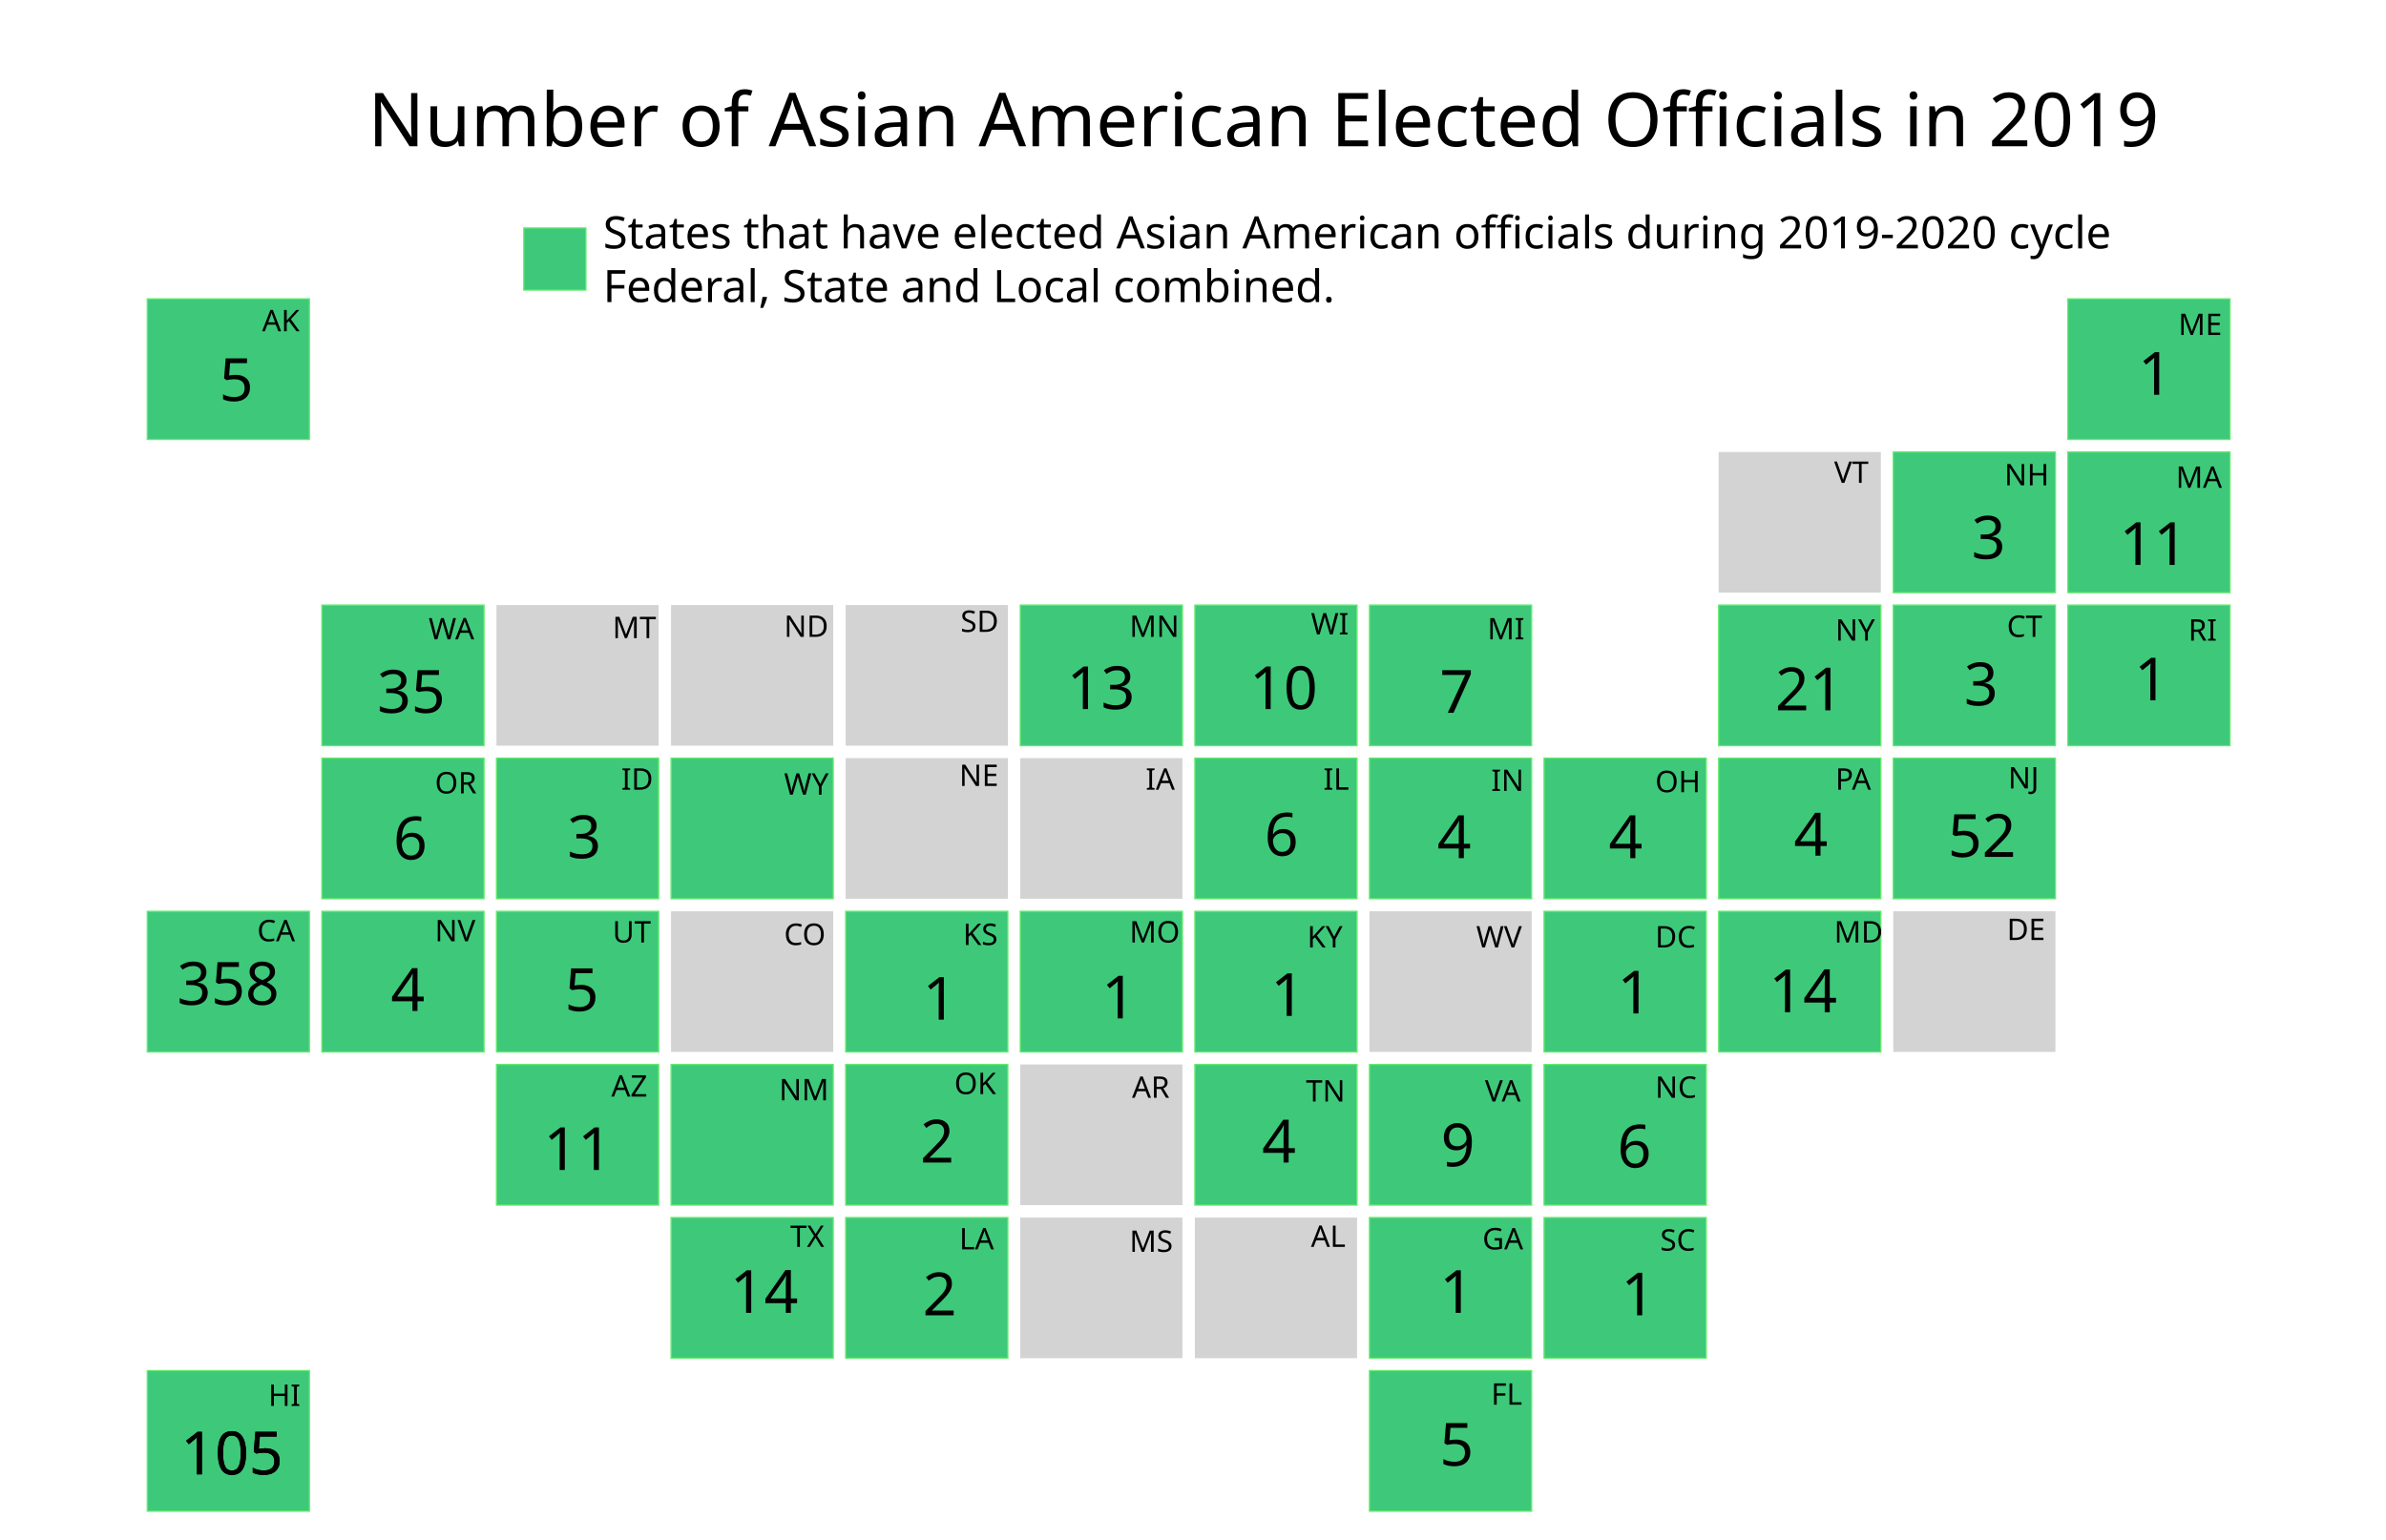
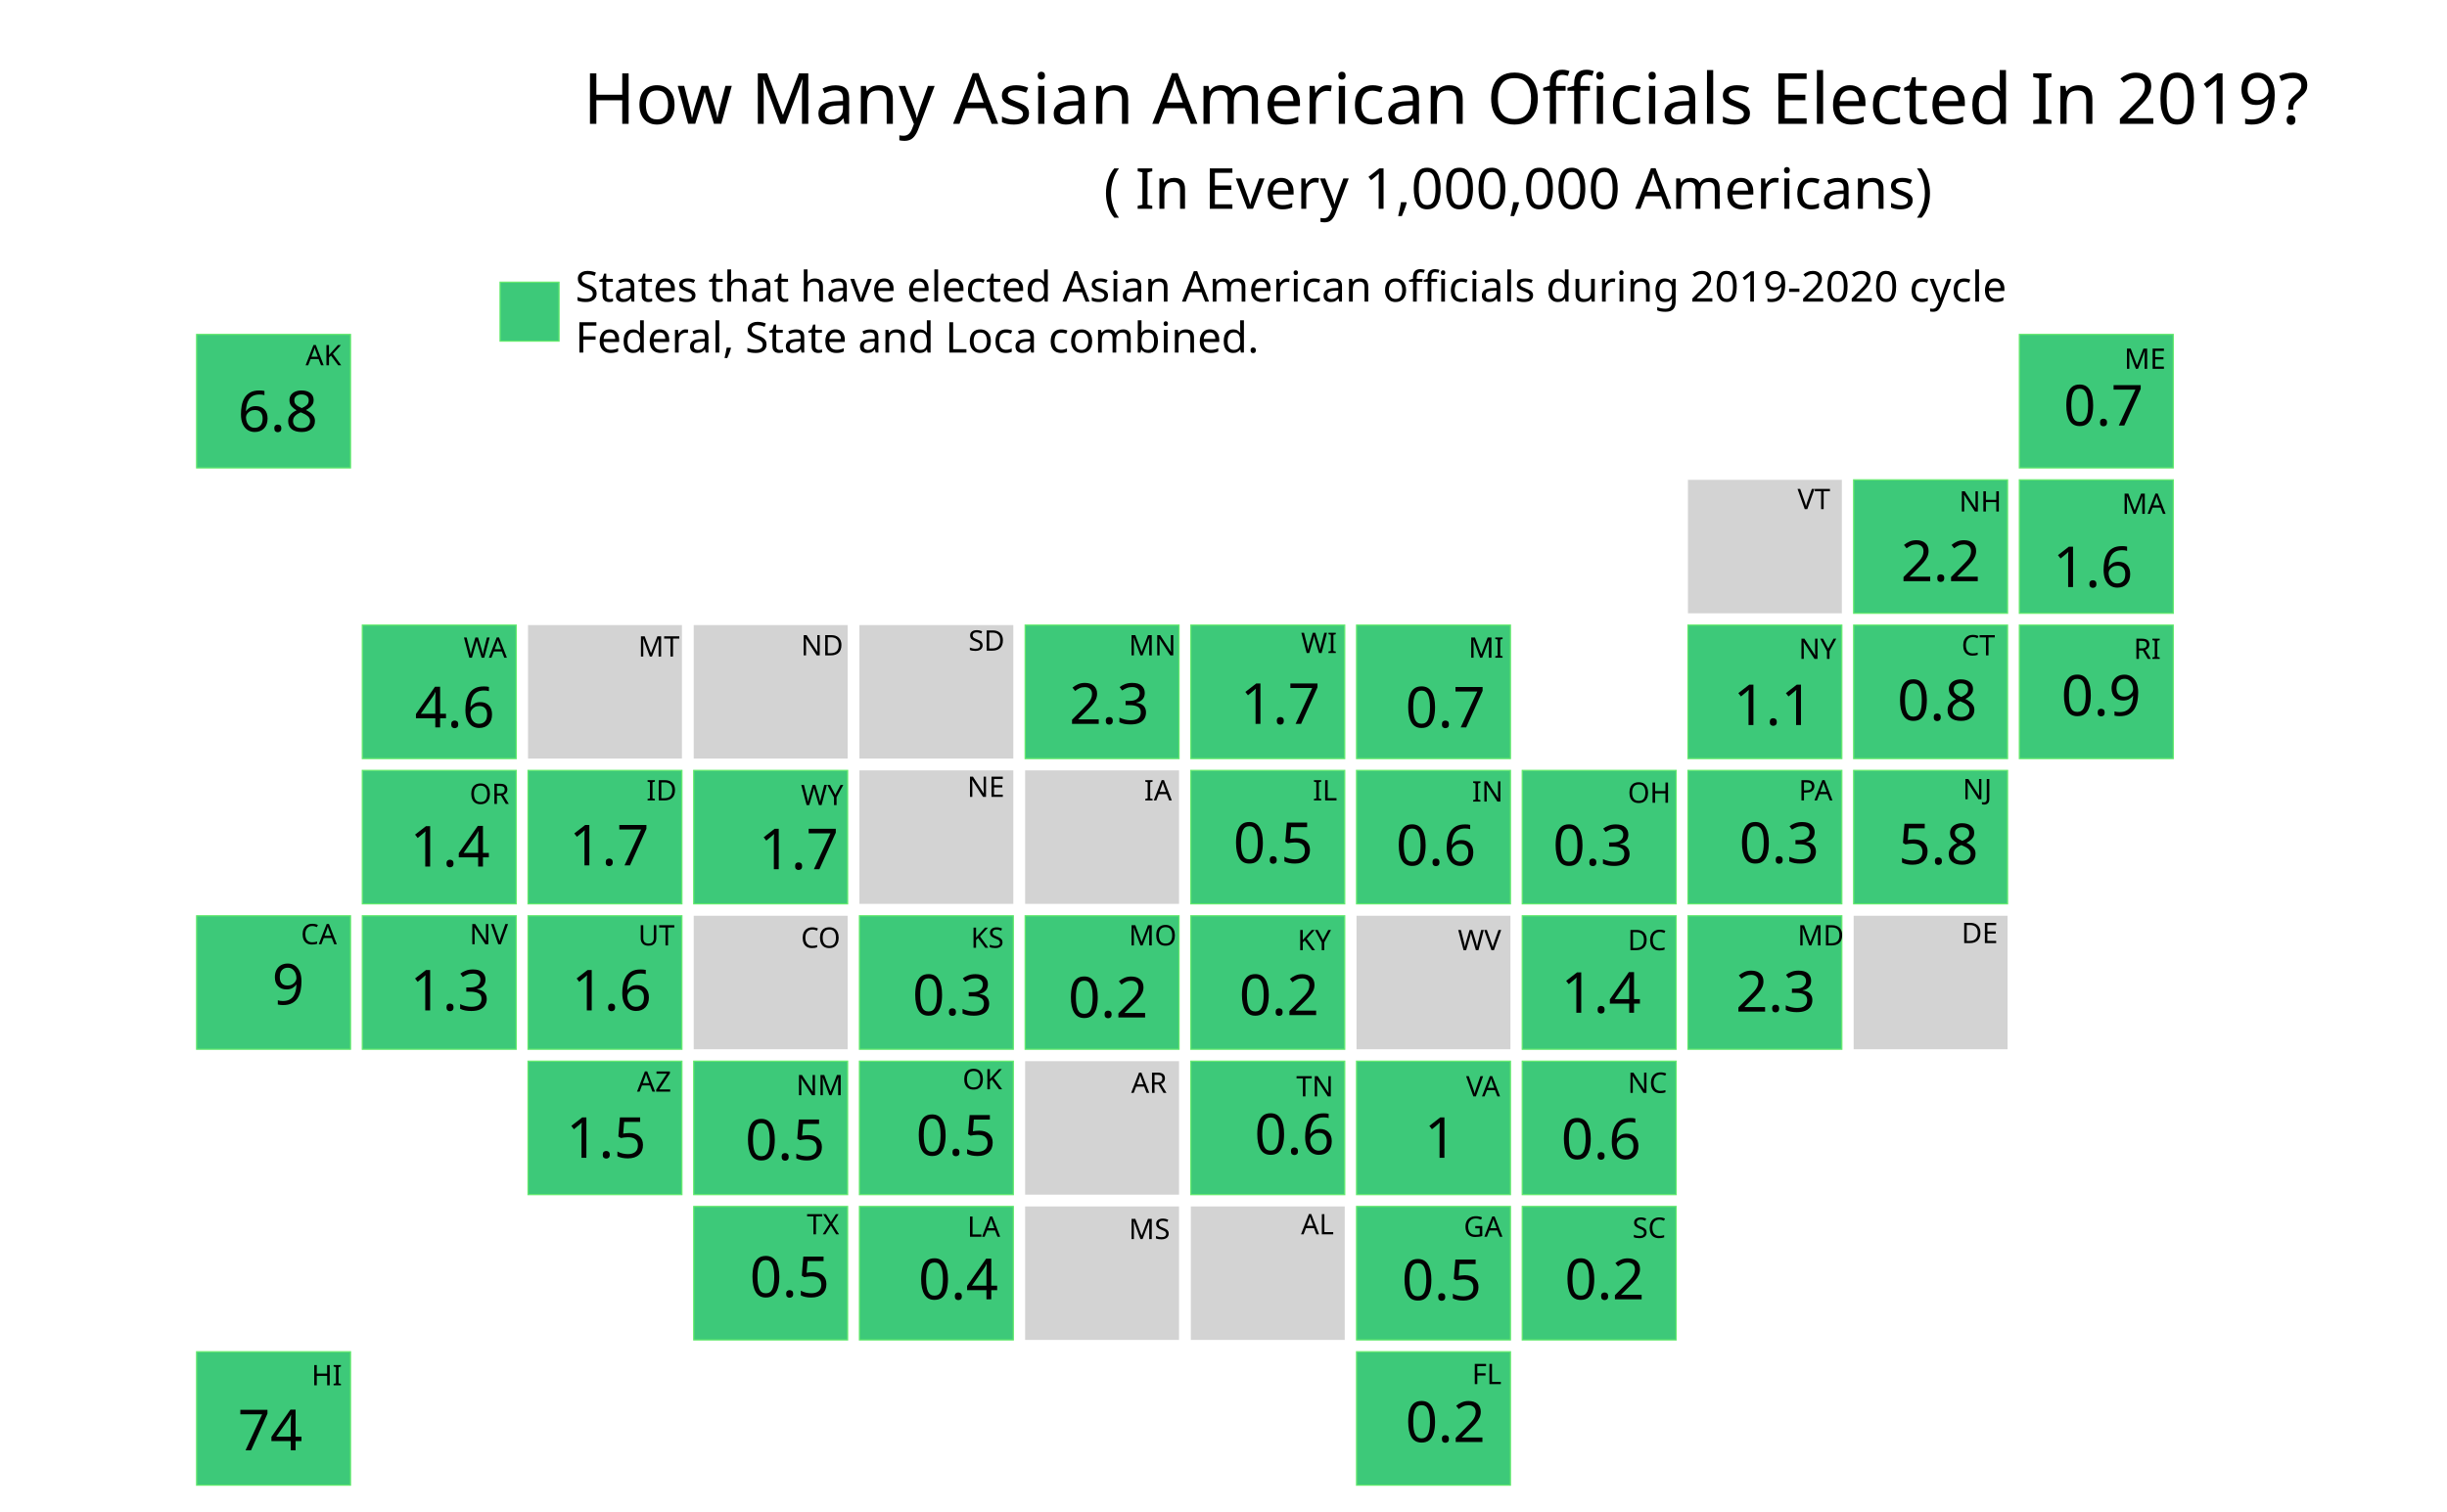
- <svg xmlns="http://www.w3.org/2000/svg" version="1.1" id="Layer_1" x="0px" y="0px" viewBox="0 0 1920 1239" style="enable-background:new 0 0 1920 1239;" xml:space="preserve">
+ <svg xmlns="http://www.w3.org/2000/svg" version="1.1" id="Layer_1" x="0px" y="0px" viewBox="0 0 2074.8 1282.1" style="enable-background:new 0 0 2074.8 1282.1;" xml:space="preserve">
  <style type="text/css">
	.st0{fill:#3DC979;stroke:#63EA6C;stroke-miterlimit:10;}
	.st1{fill:#D3D3D3;}
	.st2{font-family:'ArialMT';}
	.st3{font-size:24px;}
	.st4{fill:none;}
	.st5{font-size:36px;}
	.st6{fill:#020202;}
	.st7{font-size:48px;}
- 	.st8{font-size:60px;}
+ 	.st8{enable-background:new    ;}
+ 	.st9{font-size:60px;}
</style>
-   <rect x="118.5" y="240.5" class="st0" width="130.5" height="113.2" />
-   <rect x="1664" y="240.5" class="st0" width="130.5" height="113.2" />
-   <rect x="1383" y="363.8" class="st1" width="130.5" height="113.2" />
-   <rect x="1523.5" y="363.8" class="st0" width="130.5" height="113.2" />
-   <rect x="1664" y="363.8" class="st0" width="130.5" height="113.2" />
-   <rect x="259" y="487" class="st0" width="130.5" height="113.2" />
-   <rect x="399.5" y="487" class="st1" width="130.5" height="113.2" />
-   <rect x="540" y="487" class="st1" width="130.5" height="113.2" />
-   <rect x="680.5" y="487" class="st1" width="130.5" height="113.2" />
-   <rect x="821" y="487" class="st0" width="130.5" height="113.2" />
-   <rect x="961.5" y="487" class="st0" width="130.5" height="113.2" />
-   <rect x="1102" y="487" class="st0" width="130.5" height="113.2" />
-   <rect x="1383" y="487" class="st0" width="130.5" height="113.2" />
-   <rect x="1523.5" y="487" class="st0" width="130.5" height="113.2" />
-   <rect x="1664" y="487" class="st0" width="130.5" height="113.2" />
-   <rect x="259" y="610.2" class="st0" width="130.5" height="113.2" />
-   <rect x="399.5" y="610.2" class="st0" width="130.5" height="113.2" />
-   <rect x="540" y="610.2" class="st0" width="130.5" height="113.2" />
-   <rect x="680.5" y="610.2" class="st1" width="130.5" height="113.2" />
-   <rect x="821" y="610.2" class="st1" width="130.5" height="113.2" />
-   <rect x="961.5" y="610.2" class="st0" width="130.5" height="113.2" />
-   <rect x="1102" y="610.2" class="st0" width="130.5" height="113.2" />
-   <rect x="1242.5" y="610.2" class="st0" width="130.5" height="113.2" />
-   <rect x="1383" y="610.2" class="st0" width="130.5" height="113.2" />
-   <rect x="1523.5" y="610.2" class="st0" width="130.5" height="113.2" />
-   <rect x="118.5" y="733.5" class="st0" width="130.5" height="113.2" />
-   <rect x="259" y="733.5" class="st0" width="130.5" height="113.2" />
-   <rect x="399.5" y="733.5" class="st0" width="130.5" height="113.2" />
-   <rect x="540" y="733.5" class="st1" width="130.5" height="113.2" />
-   <rect x="680.5" y="733.5" class="st0" width="130.5" height="113.2" />
-   <rect x="821" y="733.5" class="st0" width="130.5" height="113.2" />
-   <rect x="961.5" y="733.5" class="st0" width="130.5" height="113.2" />
-   <rect x="1102" y="733.5" class="st1" width="130.5" height="113.2" />
-   <rect x="1242.5" y="733.5" class="st0" width="130.5" height="113.2" />
-   <rect x="1383" y="733.5" class="st0" width="130.5" height="113.2" />
-   <rect x="1523.5" y="733.5" class="st1" width="130.5" height="113.2" />
-   <rect x="399.5" y="856.8" class="st0" width="130.5" height="113.2" />
-   <rect x="540" y="856.8" class="st0" width="130.5" height="113.2" />
-   <rect x="680.5" y="856.8" class="st0" width="130.5" height="113.2" />
-   <rect x="821" y="856.8" class="st1" width="130.5" height="113.2" />
-   <rect x="961.5" y="856.8" class="st0" width="130.5" height="113.2" />
-   <rect x="1102" y="856.8" class="st0" width="130.5" height="113.2" />
-   <rect x="1242.5" y="856.8" class="st0" width="130.5" height="113.2" />
-   <rect x="540" y="980" class="st0" width="130.5" height="113.2" />
-   <rect x="680.5" y="980" class="st0" width="130.5" height="113.2" />
-   <rect x="821" y="980" class="st1" width="130.5" height="113.2" />
-   <rect x="961.5" y="980" class="st1" width="130.5" height="113.2" />
-   <rect x="1102" y="980" class="st0" width="130.5" height="113.2" />
-   <rect x="1242.5" y="980" class="st0" width="130.5" height="113.2" />
-   <rect x="118.5" y="1103.2" class="st0" width="130.5" height="113.2" />
-   <rect x="1102" y="1103.2" class="st0" width="130.5" height="113.2" />
-   <text transform="matrix(1 0 0 1 210.9092 266.6362)" class="st2 st3">AK</text>
-   <text transform="matrix(1 0 0 1 344.9092 514.6362)" class="st2 st3">WA</text>
-   <text transform="matrix(1 0 0 1 492.9092 513.6362)" class="st2 st3">MT</text>
-   <text transform="matrix(1 0 0 1 908.9092 512.6362)" class="st2 st3">MN</text>
-   <text transform="matrix(1 0 0 1 772.9092 508.6362)" class="st2 st3">SD</text>
-   <text transform="matrix(1 0 0 1 630.9092 512.6362)" class="st2 st3">ND</text>
-   <text transform="matrix(1 0 0 1 491.9092 882.6362)" class="st2 st3">AZ</text>
-   <text transform="matrix(1 0 0 1 910.9092 883.6362)" class="st2 st3">AR</text>
-   <text transform="matrix(1 0 0 1 206.9092 757.6362)" class="st2 st3">CA</text>
-   <text transform="matrix(1 0 0 1 492.9092 758.6362)" class="st2 st3">UT</text>
-   <text transform="matrix(1 0 0 1 215.9092 1131.636)" class="st2 st3">HI</text>
-   <text transform="matrix(1 0 0 1 499.9092 635.6362)" class="st2 st3">ID</text>
-   <text transform="matrix(1 0 0 1 349.9092 757.6362)" class="st2 st3">NV</text>
-   <text transform="matrix(1 0 0 1 349.9092 638.6362)" class="st2 st3">OR</text>
-   <text transform="matrix(1 0 0 1 1196.909 514.6362)" class="st2 st3">MI</text>
-   <text transform="matrix(1 0 0 1 1064.909 635.6362)" class="st2 st3">IL</text>
-   <text transform="matrix(1 0 0 1 1051.909 762.6362)" class="st2 st3">KY</text>
-   <text transform="matrix(1 0 0 1 1054.909 510.6362)" class="st2 st3">WI</text>
-   <text transform="matrix(1 0 0 1 1199.909 636.6362)" class="st2 st3">IN</text>
-   <text transform="matrix(1 0 0 1 908.9092 1007.636)" class="st2 st3">MS</text>
-   <text transform="matrix(1 0 0 1 1192.909 1005.636)" class="st2 st3">GA</text>
-   <text transform="matrix(1 0 0 1 626.9092 885.6362)" class="st2 st3">NM</text>
-   <text transform="matrix(1 0 0 1 630.9092 760.6362)" class="st2 st3">CO</text>
-   <text transform="matrix(1 0 0 1 635.9092 1003.636)" class="st2 st3">TX</text>
-   <text transform="matrix(1 0 0 1 771.9092 1005.636)" class="st2 st3">LA</text>
-   <text transform="matrix(1 0 0 1 767.9092 880.6362)" class="st2 st3">OK</text>
-   <text transform="matrix(1 0 0 1 771.9092 632.6362)" class="st2 st3">NE</text>
-   <text transform="matrix(1 0 0 1 630.9092 639.6362)" class="st2 st3">WY</text>
-   <text transform="matrix(1 0 0 1 774.9092 760.6362)" class="st2 st3">KS</text>
-   <text transform="matrix(1 0 0 1 921.9092 635.6362)" class="st2 st3">IA</text>
-   <text transform="matrix(1 0 0 1 908.9092 758.6362)" class="st2 st3">MO</text>
-   <text transform="matrix(1 0 0 1 1476.909 635.6362)" class="st2 st3">PA</text>
-   <text transform="matrix(1 0 0 1 1331.909 883.6362)" class="st2 st3">NC</text>
-   <text transform="matrix(1 0 0 1 1054.909 1003.636)" class="st2 st3">AL</text>
-   <text transform="matrix(1 0 0 1 1331.909 762.6362)" class="st2 st3">DC</text>
-   <text transform="matrix(1 0 0 1 1331.909 637.6362)" class="st2 st3">OH</text>
-   <text transform="matrix(1 0 0 1 1335.909 1006.636)" class="st2 st3">SC</text>
-   <text transform="matrix(1 0 0 1 1199.909 1130.636)" class="st2 st3">FL</text>
-   <text transform="matrix(1 0 0 1 1050.909 886.6362)" class="st2 st3">TN</text>
-   <text transform="matrix(1 0 0 1 1614.909 756.6362)" class="st2 st3">DE</text>
-   <text transform="matrix(1 0 0 1 1752.909 269.6362)" class="st2 st3">ME</text>
-   <text transform="matrix(1 0 0 1 1612.909 390.6362)" class="st2 st3">NH</text>
-   <text transform="matrix(1 0 0 1 1750.909 392.6362)" class="st2 st3">MA</text>
-   <text transform="matrix(1 0 0 1 1475.909 758.6362)" class="st2 st3">MD</text>
-   <text transform="matrix(1 0 0 1 1475.909 388.6362)" class="st2 st3">VT</text>
-   <text transform="matrix(1 0 0 1 1614.909 512.6362)" class="st2 st3">CT</text>
-   <text transform="matrix(1 0 0 1 1476.909 515.6362)" class="st2 st3">NY</text>
-   <text transform="matrix(1 0 0 1 1760.909 515.6362)" class="st2 st3">RI</text>
-   <text transform="matrix(1 0 0 1 1615.909 634.6362)" class="st2 st3">NJ</text>
-   <text transform="matrix(1 0 0 1 1194.909 886.6362)" class="st2 st3">VA</text>
-   <text transform="matrix(1 0 0 1 1187.909 762.6362)" class="st2 st3">WV</text>
-   <rect x="421.5" y="183.5" class="st0" width="50" height="50" />
-   <rect x="485.3" y="174.2" class="st4" width="1194.7" height="90.8" />
-   <text transform="matrix(1 0 0 1 485.2729 199.957)">
-     <tspan x="0" y="0" class="st2 st5">States that have elected Asian American officials during 2019-2020 cycle    </tspan>
-     <tspan x="0" y="43.2" class="st2 st5">Federal, State and Local combined.</tspan>
+   <rect x="166.7" y="283.6" class="st0" width="130.5" height="113.2" />
+   <rect x="1712.2" y="283.6" class="st0" width="130.5" height="113.2" />
+   <rect x="1431.2" y="406.9" class="st1" width="130.5" height="113.2" />
+   <rect x="1571.7" y="406.9" class="st0" width="130.5" height="113.2" />
+   <rect x="1712.2" y="406.9" class="st0" width="130.5" height="113.2" />
+   <rect x="307.2" y="530.1" class="st0" width="130.5" height="113.2" />
+   <rect x="447.7" y="530.1" class="st1" width="130.5" height="113.2" />
+   <rect x="588.2" y="530.1" class="st1" width="130.5" height="113.2" />
+   <rect x="728.7" y="530.1" class="st1" width="130.5" height="113.2" />
+   <rect x="869.2" y="530.1" class="st0" width="130.5" height="113.2" />
+   <rect x="1009.7" y="530.1" class="st0" width="130.5" height="113.2" />
+   <rect x="1150.2" y="530.1" class="st0" width="130.5" height="113.2" />
+   <rect x="1431.2" y="530.1" class="st0" width="130.5" height="113.2" />
+   <rect x="1571.7" y="530.1" class="st0" width="130.5" height="113.2" />
+   <rect x="1712.2" y="530.1" class="st0" width="130.5" height="113.2" />
+   <rect x="307.2" y="653.3" class="st0" width="130.5" height="113.2" />
+   <rect x="447.7" y="653.3" class="st0" width="130.5" height="113.2" />
+   <rect x="588.2" y="653.3" class="st0" width="130.5" height="113.2" />
+   <rect x="728.7" y="653.3" class="st1" width="130.5" height="113.2" />
+   <rect x="869.2" y="653.3" class="st1" width="130.5" height="113.2" />
+   <rect x="1009.7" y="653.3" class="st0" width="130.5" height="113.2" />
+   <rect x="1150.2" y="653.3" class="st0" width="130.5" height="113.2" />
+   <rect x="1290.7" y="653.3" class="st0" width="130.5" height="113.2" />
+   <rect x="1431.2" y="653.3" class="st0" width="130.5" height="113.2" />
+   <rect x="1571.7" y="653.3" class="st0" width="130.5" height="113.2" />
+   <rect x="166.7" y="776.6" class="st0" width="130.5" height="113.2" />
+   <rect x="307.2" y="776.6" class="st0" width="130.5" height="113.2" />
+   <rect x="447.7" y="776.6" class="st0" width="130.5" height="113.2" />
+   <rect x="588.2" y="776.6" class="st1" width="130.5" height="113.2" />
+   <rect x="728.7" y="776.6" class="st0" width="130.5" height="113.2" />
+   <rect x="869.2" y="776.6" class="st0" width="130.5" height="113.2" />
+   <rect x="1009.7" y="776.6" class="st0" width="130.5" height="113.2" />
+   <rect x="1150.2" y="776.6" class="st1" width="130.5" height="113.2" />
+   <rect x="1290.7" y="776.6" class="st0" width="130.5" height="113.2" />
+   <rect x="1431.2" y="776.6" class="st0" width="130.5" height="113.2" />
+   <rect x="1571.7" y="776.6" class="st1" width="130.5" height="113.2" />
+   <rect x="447.7" y="899.9" class="st0" width="130.5" height="113.2" />
+   <rect x="588.2" y="899.9" class="st0" width="130.5" height="113.2" />
+   <rect x="728.7" y="899.9" class="st0" width="130.5" height="113.2" />
+   <rect x="869.2" y="899.9" class="st1" width="130.5" height="113.2" />
+   <rect x="1009.7" y="899.9" class="st0" width="130.5" height="113.2" />
+   <rect x="1150.2" y="899.9" class="st0" width="130.5" height="113.2" />
+   <rect x="1290.7" y="899.9" class="st0" width="130.5" height="113.2" />
+   <rect x="588.2" y="1023.1" class="st0" width="130.5" height="113.2" />
+   <rect x="728.7" y="1023.1" class="st0" width="130.5" height="113.2" />
+   <rect x="869.2" y="1023.1" class="st1" width="130.5" height="113.2" />
+   <rect x="1009.7" y="1023.1" class="st1" width="130.5" height="113.2" />
+   <rect x="1150.2" y="1023.1" class="st0" width="130.5" height="113.2" />
+   <rect x="1290.7" y="1023.1" class="st0" width="130.5" height="113.2" />
+   <rect x="166.7" y="1146.3" class="st0" width="130.5" height="113.2" />
+   <rect x="1150.2" y="1146.3" class="st0" width="130.5" height="113.2" />
+   <text transform="matrix(1 0 0 1 259.1205 309.7727)" class="st2 st3">AK</text>
+   <text transform="matrix(1 0 0 1 393.1206 557.7727)" class="st2 st3">WA</text>
+   <text transform="matrix(1 0 0 1 541.1205 556.7727)" class="st2 st3">MT</text>
+   <text transform="matrix(1 0 0 1 957.1205 555.7727)" class="st2 st3">MN</text>
+   <text transform="matrix(1 0 0 1 821.1205 551.7727)" class="st2 st3">SD</text>
+   <text transform="matrix(1 0 0 1 679.1205 555.7727)" class="st2 st3">ND</text>
+   <text transform="matrix(1 0 0 1 540.1205 925.7727)" class="st2 st3">AZ</text>
+   <text transform="matrix(1 0 0 1 959.1205 926.7727)" class="st2 st3">AR</text>
+   <text transform="matrix(1 0 0 1 255.1205 800.7727)" class="st2 st3">CA</text>
+   <text transform="matrix(1 0 0 1 541.1205 801.7727)" class="st2 st3">UT</text>
+   <text transform="matrix(1 0 0 1 264.1205 1174.773)" class="st2 st3">HI</text>
+   <text transform="matrix(1 0 0 1 548.1205 678.7727)" class="st2 st3">ID</text>
+   <text transform="matrix(1 0 0 1 398.1206 800.7727)" class="st2 st3">NV</text>
+   <text transform="matrix(1 0 0 1 398.1206 681.7727)" class="st2 st3">OR</text>
+   <text transform="matrix(1 0 0 1 1245.12 557.7727)" class="st2 st3">MI</text>
+   <text transform="matrix(1 0 0 1 1113.12 678.7727)" class="st2 st3">IL</text>
+   <text transform="matrix(1 0 0 1 1100.12 805.7727)" class="st2 st3">KY</text>
+   <text transform="matrix(1 0 0 1 1103.12 553.7727)" class="st2 st3">WI</text>
+   <text transform="matrix(1 0 0 1 1248.12 679.7727)" class="st2 st3">IN</text>
+   <text transform="matrix(1 0 0 1 957.1205 1050.773)" class="st2 st3">MS</text>
+   <text transform="matrix(1 0 0 1 1241.12 1048.773)" class="st2 st3">GA</text>
+   <text transform="matrix(1 0 0 1 675.1205 928.7727)" class="st2 st3">NM</text>
+   <text transform="matrix(1 0 0 1 679.1205 803.7727)" class="st2 st3">CO</text>
+   <text transform="matrix(1 0 0 1 684.1205 1046.773)" class="st2 st3">TX</text>
+   <text transform="matrix(1 0 0 1 820.1205 1048.773)" class="st2 st3">LA</text>
+   <text transform="matrix(1 0 0 1 816.1205 923.7727)" class="st2 st3">OK</text>
+   <text transform="matrix(1 0 0 1 820.1205 675.7727)" class="st2 st3">NE</text>
+   <text transform="matrix(1 0 0 1 679.1205 682.7727)" class="st2 st3">WY</text>
+   <text transform="matrix(1 0 0 1 823.1205 803.7727)" class="st2 st3">KS</text>
+   <text transform="matrix(1 0 0 1 970.1205 678.7727)" class="st2 st3">IA</text>
+   <text transform="matrix(1 0 0 1 957.1205 801.7727)" class="st2 st3">MO</text>
+   <text transform="matrix(1 0 0 1 1525.12 678.7727)" class="st2 st3">PA</text>
+   <text transform="matrix(1 0 0 1 1380.12 926.7727)" class="st2 st3">NC</text>
+   <text transform="matrix(1 0 0 1 1103.12 1046.773)" class="st2 st3">AL</text>
+   <text transform="matrix(1 0 0 1 1380.12 805.7727)" class="st2 st3">DC</text>
+   <text transform="matrix(1 0 0 1 1380.12 680.7727)" class="st2 st3">OH</text>
+   <text transform="matrix(1 0 0 1 1384.12 1049.773)" class="st2 st3">SC</text>
+   <text transform="matrix(1 0 0 1 1248.12 1173.773)" class="st2 st3">FL</text>
+   <text transform="matrix(1 0 0 1 1099.12 929.7727)" class="st2 st3">TN</text>
+   <text transform="matrix(1 0 0 1 1663.12 799.7727)" class="st2 st3">DE</text>
+   <text transform="matrix(1 0 0 1 1801.12 312.7727)" class="st2 st3">ME</text>
+   <text transform="matrix(1 0 0 1 1661.12 433.7727)" class="st2 st3">NH</text>
+   <text transform="matrix(1 0 0 1 1799.12 435.7727)" class="st2 st3">MA</text>
+   <text transform="matrix(1 0 0 1 1524.12 801.7727)" class="st2 st3">MD</text>
+   <text transform="matrix(1 0 0 1 1524.12 431.7727)" class="st2 st3">VT</text>
+   <text transform="matrix(1 0 0 1 1663.12 555.7727)" class="st2 st3">CT</text>
+   <text transform="matrix(1 0 0 1 1525.12 558.7727)" class="st2 st3">NY</text>
+   <text transform="matrix(1 0 0 1 1809.12 558.7727)" class="st2 st3">RI</text>
+   <text transform="matrix(1 0 0 1 1664.12 677.7727)" class="st2 st3">NJ</text>
+   <text transform="matrix(1 0 0 1 1243.12 929.7727)" class="st2 st3">VA</text>
+   <text transform="matrix(1 0 0 1 1236.12 805.7727)" class="st2 st3">WV</text>
+   <rect x="424" y="239.3" class="st0" width="50" height="50" />
+   <rect x="487.8" y="230" class="st4" width="1194.7" height="90.8" />
+   <text transform="matrix(1 0 0 1 487.8103 255.7807)" class="st2 st5">States that have elected Asian American officials during 2019-2020 cycle    </text>
+   <text transform="matrix(1 0 0 1 487.8103 298.9807)" class="st2 st5">Federal, State and Loca combined.</text>
+   <text transform="matrix(1 0 0 1 230.666 851.864)" class="st6 st2 st7">9</text>
+   <text transform="matrix(1 0 0 1 1609.666 732.864)" class="st6 st2 st7">5.8</text>
+   <text transform="matrix(1 0 0 1 201.666 1229.864)" class="st6 st2 st7">74</text>
+   <text transform="matrix(1 0 0 1 351.666 616.864)" class="st6 st2 st7">4.6</text>
+   <text transform="matrix(1 0 0 1 1469.666 614.864)" class="st6 st2 st7">1.1</text>
+   <text transform="matrix(1 0 0 1 1471.666 857.864)" class="st6 st2 st7">2.3</text>
+   <text transform="matrix(1 0 0 1 635.666 1099.864)" class="st6 st2 st7">0.5</text>
+   <text transform="matrix(1 0 0 1 906.666 613.864)" class="st6 st2 st7">2.3</text>
+   <text transform="matrix(1 0 0 1 467.666 981.864)" class="st6 st2 st7"> 1.5</text>
+   <text transform="matrix(1 0 0 1 1740.666 497.864)" class="st6 st2 st7">1.6</text>
+   <text transform="matrix(1 0 0 1 1051.666 613.864)" class="st6 st2 st7">1.7</text>
+   <text transform="matrix(1 0 0 1 1207.666 981.864)" class="st6 st2 st7">1</text>
+   <text transform="matrix(1 0 0 1 1191.666 616.864)" class="st6 st2 st7">0.7</text>
+   <text transform="matrix(1 0 0 1 1045.666 731.864)" class="st6 st2 st7">0.5</text>
+   <text transform="matrix(1 0 0 1 1323.666 982.864)" class="st6 st2 st7">0.6</text>
+   <text transform="matrix(1 0 0 1 347.666 734.864)" class="st6 st2 st7">1.4</text>
+   <text transform="matrix(1 0 0 1 1191.666 1222.864)" class="st6 st2 st7">0.2</text>
+   <text transform="matrix(1 0 0 1 484.666 856.864)" class="st6 st2 st7">1.6</text>
+   <text transform="matrix(1 0 0 1 201.666 365.864)" class="st6 st2 st7">6.8</text>
+   <text transform="matrix(1 0 0 1 1063.666 978.864)" class="st6 st2 st7">0.6</text>
+   <text transform="matrix(1 0 0 1 1474.666 731.864)" class="st6 st2 st7">0.3</text>
+   <text transform="matrix(1 0 0 1 347.666 856.864)" class="st6 st2 st7">1.3</text>
+   <text transform="matrix(1 0 0 1 1316.666 733.864)" class="st6 st2 st7">0.3</text>
+   <text transform="matrix(1 0 0 1 1183.666 733.864)" class="st6 st2 st7">0.6</text>
+   <text transform="matrix(1 0 0 1 1608.666 610.864)" class="st6 st2 st7">0.8</text>
+   <text transform="matrix(1 0 0 1 1611.666 492.864)" class="st6 st2 st7">2.2</text>
+   <text transform="matrix(1 0 0 1 482.666 733.864)" class="st6 st2 st7">1.7</text>
+   <text transform="matrix(1 0 0 1 776.666 979.864)" class="st6 st2 st7">0.5</text>
+   <text transform="matrix(1 0 0 1 778.666 1101.864)" class="st6 st2 st7">0.4</text>
+   <text transform="matrix(1 0 0 1 773.666 860.864)" class="st6 st2 st7">0.3</text>
+   <text transform="matrix(1 0 0 1 1747.666 606.864)" class="st6 st2 st7">0.9</text>
+   <text transform="matrix(1 0 0 1 1749.666 360.864)" class="st6 st2 st7">0.7</text>
+   <text transform="matrix(1 0 0 1 1326.666 1101.864)" class="st6 st2 st7">0.2</text>
+   <text transform="matrix(1 0 0 1 1323.666 858.864)" class="st6 st2 st7">1.4</text>
+   <text transform="matrix(1 0 0 1 1050.666 860.864)" class="st6 st2 st7">0.2</text>
+   <text transform="matrix(1 0 0 1 905.666 862.864)" class="st6 st2 st7">0.2</text>
+   <text transform="matrix(1 0 0 1 135.6331 105.04)" class="st8">
+     <tspan x="0" y="0" class="st2 st9">                       How Many Asian American Officials Elected In 2019?</tspan>
+     <tspan x="0" y="72" class="st2 st9">                                                </tspan>
+     <tspan x="800.2" y="72" class="st2 st7">( In Every 1,000,000 Americans) </tspan>
  </text>
-   <text transform="matrix(1 0 0 1 142.4546 808.7275)" class="st6 st2 st7">358</text>
-   <text transform="matrix(1 0 0 1 145.4546 1186.727)" class="st6 st2 st7">105</text>
-   <text transform="matrix(1 0 0 1 1567.455 689.7275)" class="st6 st2 st7">52</text>
-   <text transform="matrix(1 0 0 1 145.4546 1186.727)" class="st6 st2 st7">105</text>
-   <text transform="matrix(1 0 0 1 303.4546 573.7275)" class="st6 st2 st7">35</text>
-   <text transform="matrix(1 0 0 1 1428.455 571.7275)" class="st6 st2 st7">21</text>
-   <text transform="matrix(1 0 0 1 1423.455 814.7275)" class="st6 st2 st7">14</text>
-   <text transform="matrix(1 0 0 1 587.4546 1056.727)" class="st6 st2 st7">14</text>
-   <text transform="matrix(1 0 0 1 858.4546 570.7275)" class="st6 st2 st7">13</text>
-   <text transform="matrix(1 0 0 1 437.4546 941.7275)" class="st6 st2 st7">11</text>
-   <text transform="matrix(1 0 0 1 1705.455 454.7275)" class="st6 st2 st7">11</text>
-   <text transform="matrix(1 0 0 1 1005.455 570.7275)" class="st6 st2 st7">10</text>
-   <text transform="matrix(1 0 0 1 1159.455 938.7275)" class="st6 st2 st7">9</text>
-   <text transform="matrix(1 0 0 1 1158.455 573.7275)" class="st6 st2 st7">7</text>
-   <text transform="matrix(1 0 0 1 1017.455 688.7275)" class="st6 st2 st7">6</text>
-   <text transform="matrix(1 0 0 1 1301.455 939.7275)" class="st6 st2 st7">6</text>
-   <text transform="matrix(1 0 0 1 316.4546 691.7275)" class="st6 st2 st7">6</text>
-   <text transform="matrix(1 0 0 1 1158.455 1179.727)" class="st6 st2 st7">5</text>
-   <text transform="matrix(1 0 0 1 454.4546 813.7275)" class="st6 st2 st7">5</text>
-   <text transform="matrix(1 0 0 1 176.4546 322.7275)" class="st6 st2 st7">5</text>
-   <text transform="matrix(1 0 0 1 1015.455 935.7275)" class="st6 st2 st7">4</text>
-   <text transform="matrix(1 0 0 1 1443.455 688.7275)" class="st6 st2 st7">4</text>
-   <text transform="matrix(1 0 0 1 314.4546 813.7275)" class="st6 st2 st7">4</text>
-   <text transform="matrix(1 0 0 1 1294.455 690.7275)" class="st6 st2 st7">4</text>
-   <text transform="matrix(1 0 0 1 1156.455 690.7275)" class="st6 st2 st7">4</text>
-   <text transform="matrix(1 0 0 1 1580.455 567.7275)" class="st6 st2 st7">3</text>
-   <text transform="matrix(1 0 0 1 1586.455 449.7275)" class="st6 st2 st7">3</text>
-   <text transform="matrix(1 0 0 1 456.4546 690.7275)" class="st6 st2 st7">3</text>
-   <text transform="matrix(1 0 0 1 740.4546 935.7275)" class="st6 st2 st7">2</text>
-   <text transform="matrix(1 0 0 1 742.4546 1058.727)" class="st6 st2 st7">2</text>
-   <text transform="matrix(1 0 0 1 742.4546 820.7275)" class="st6 st2 st7">1</text>
-   <text transform="matrix(1 0 0 1 1717.455 563.7275)" class="st6 st2 st7">1</text>
-   <text transform="matrix(1 0 0 1 1720.455 317.7275)" class="st6 st2 st7">1</text>
-   <text transform="matrix(1 0 0 1 1304.455 1058.727)" class="st6 st2 st7">1</text>
-   <text transform="matrix(1 0 0 1 1158.455 1056.727)" class="st6 st2 st7">1</text>
-   <text transform="matrix(1 0 0 1 1301.455 815.7275)" class="st6 st2 st7">1</text>
-   <text transform="matrix(1 0 0 1 1022.455 817.7275)" class="st6 st2 st7">1</text>
-   <text transform="matrix(1 0 0 1 886.4546 819.7275)" class="st6 st2 st7">1</text>
-   <text transform="matrix(1 0 0 1 296.0908 117.7271)" class="st2 st8">Number of Asian American Elected Officials in 2019</text>
+   <text transform="matrix(1 0 0 1 643.2394 737.1215)" class="st6 st2 st7">1.7</text>
+   <text transform="matrix(1 0 0 1 631.8456 983.6419)" class="st6 st2 st7">0.5</text>
+   <text transform="matrix(1 0 0 1 1188.543 1102.451)" class="st6 st2 st7">0.5</text>
</svg>
